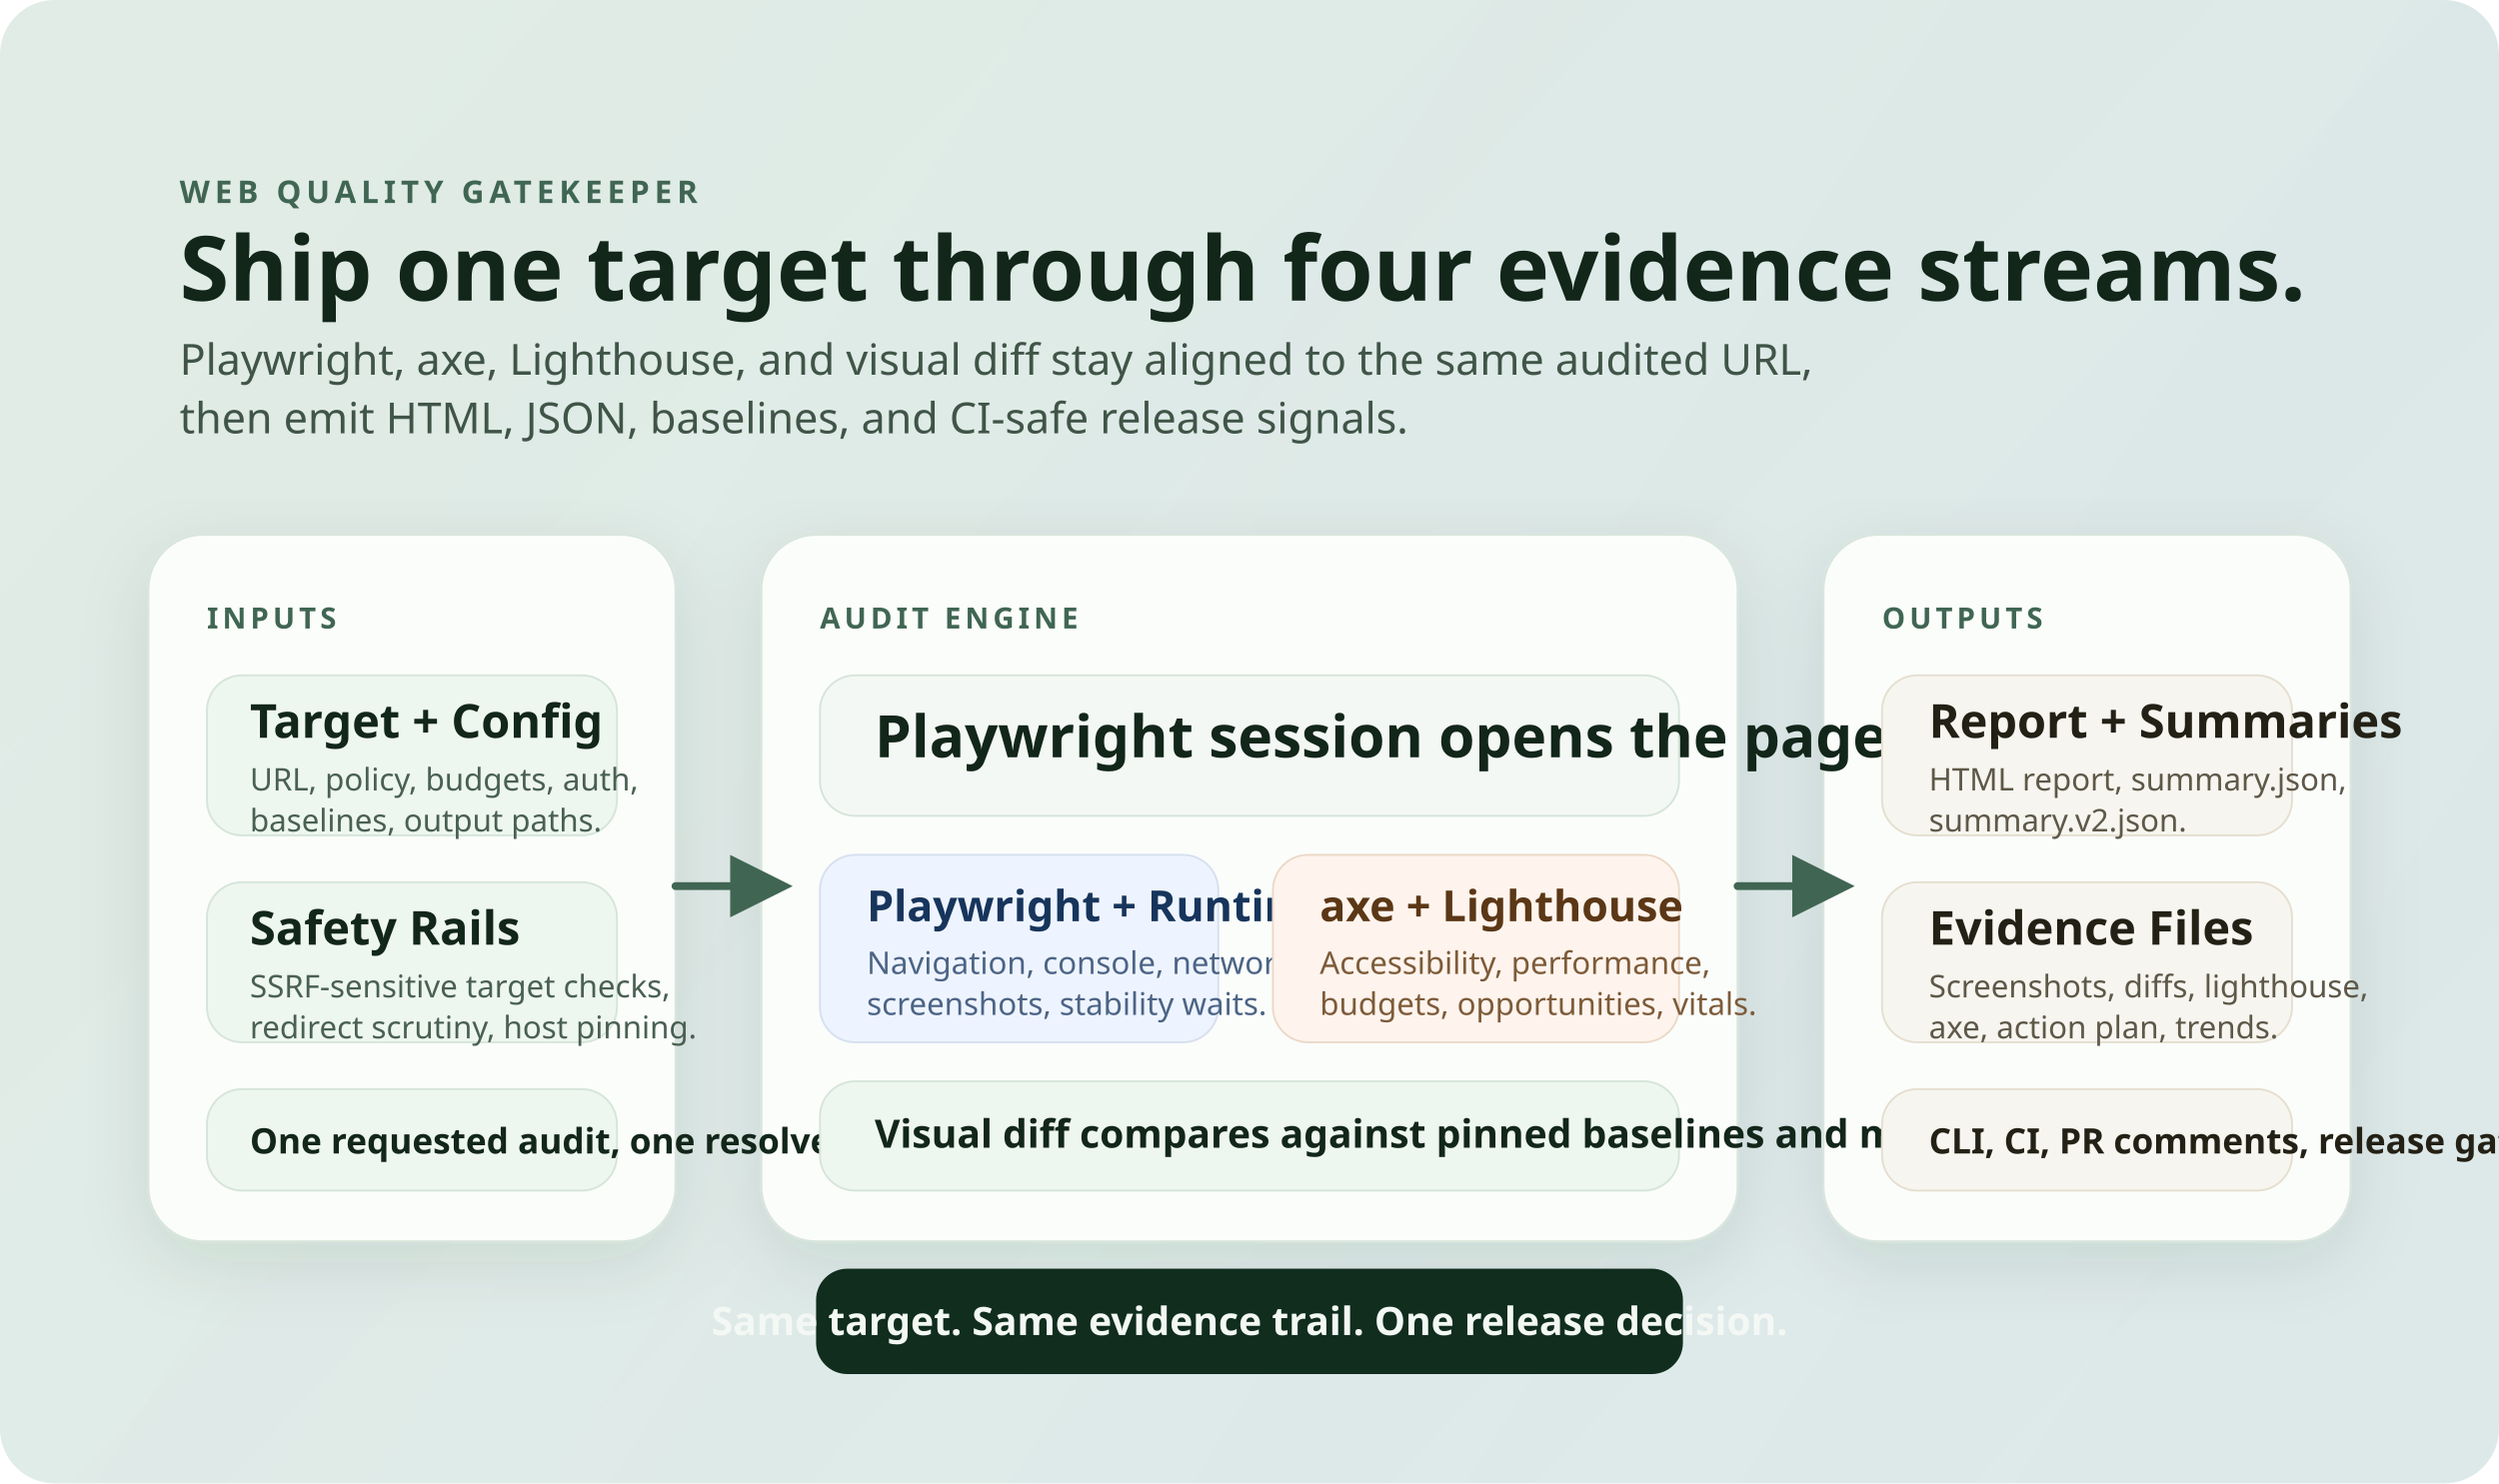
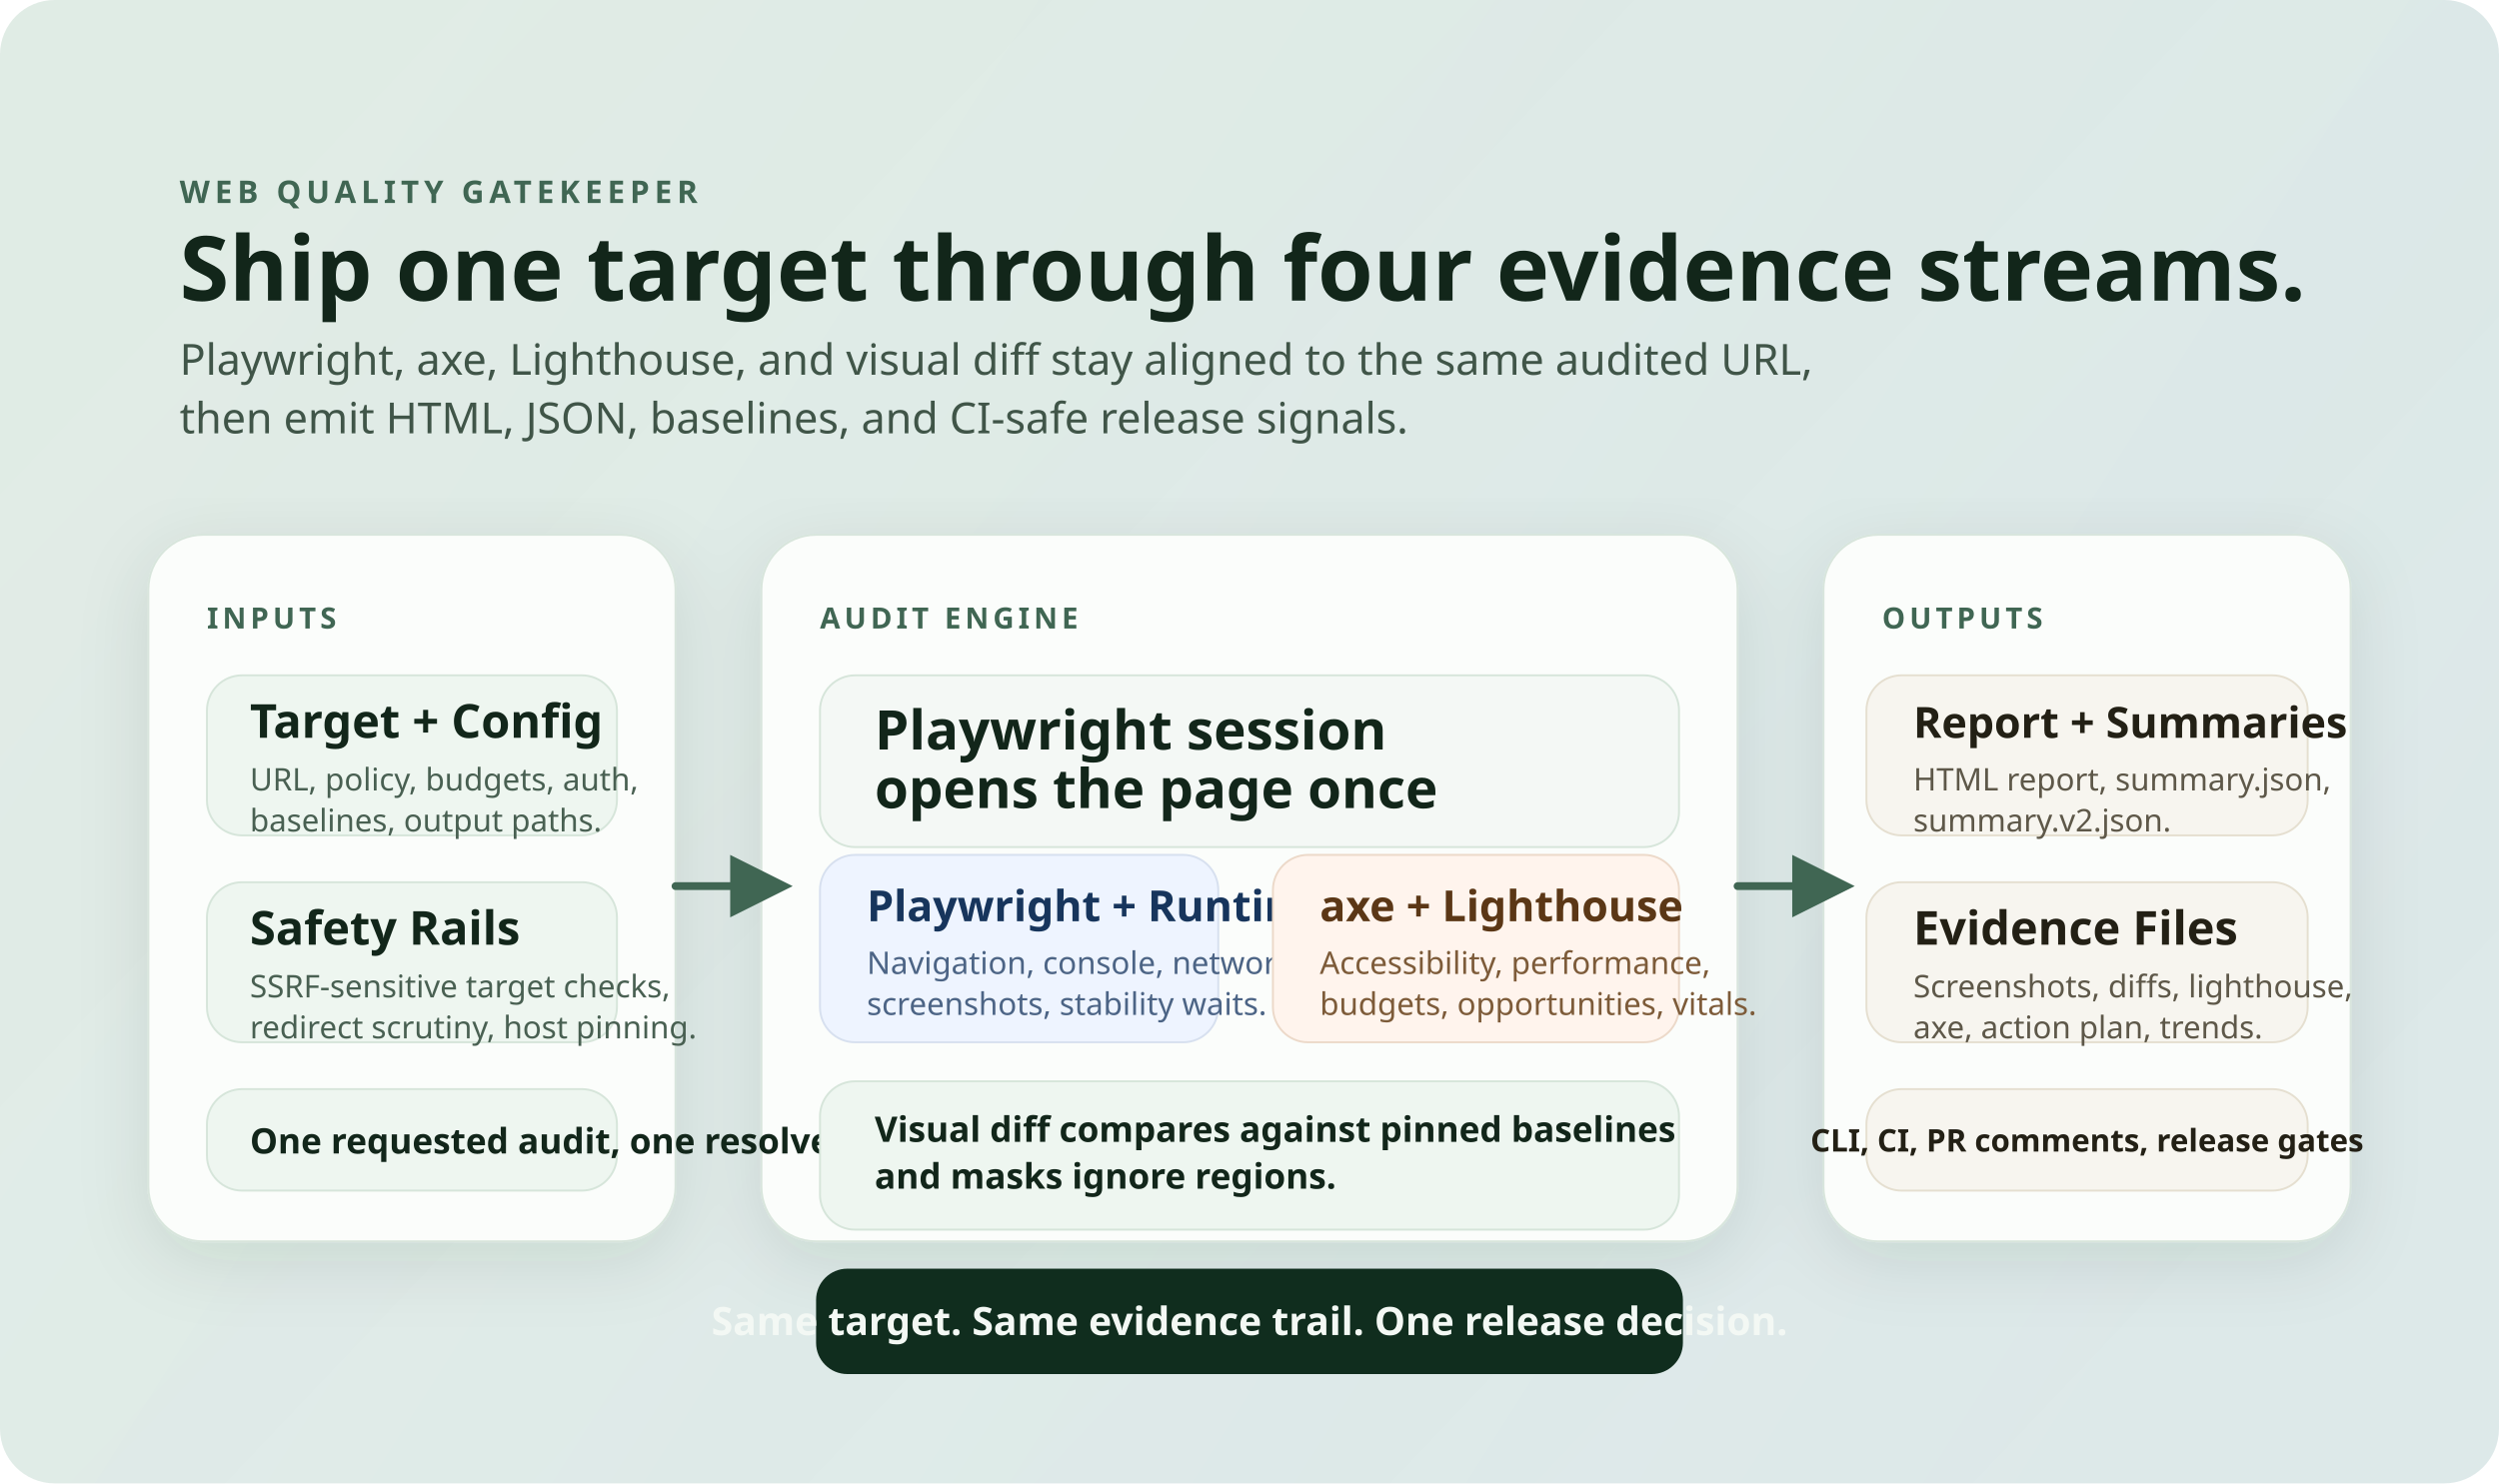
<svg xmlns="http://www.w3.org/2000/svg" viewBox="0 0 1280 760" fill="none">
  <defs>
    <linearGradient id="bg" x1="140" y1="64" x2="1140" y2="700" gradientUnits="userSpaceOnUse">
      <stop offset="0" stop-color="#f7faf7" />
      <stop offset="1" stop-color="#edf4ef" />
    </linearGradient>
    <linearGradient id="accent" x1="240" y1="0" x2="1040" y2="760" gradientUnits="userSpaceOnUse">
      <stop offset="0" stop-color="#0f6a44" stop-opacity="0.10" />
      <stop offset="1" stop-color="#215ea6" stop-opacity="0.08" />
    </linearGradient>
    <filter id="shadow" x="-8%" y="-8%" width="116%" height="124%">
      <feDropShadow dx="0" dy="10" stdDeviation="18" flood-color="#183423" flood-opacity="0.10" />
    </filter>
    <marker id="arrow" markerWidth="12" markerHeight="12" refX="6" refY="6" orient="auto-start-reverse">
      <path d="M2 2L10 6L2 10V2Z" fill="#406653" />
    </marker>
  </defs>
  <rect width="1280" height="760" rx="28" fill="url(#bg)" />
  <rect width="1280" height="760" rx="28" fill="url(#accent)" />
  <g font-family="'IBM Plex Sans','Avenir Next','Segoe UI',sans-serif" fill="#12261a">
    <text x="92" y="104" font-size="16" font-weight="700" letter-spacing="0.16em" fill="#406653">WEB QUALITY GATEKEEPER</text>
    <text x="92" y="154" font-size="46" font-weight="700">Ship one target through four evidence streams.</text>
    <text x="92" y="192" font-size="22" fill="#405548">
      Playwright, axe, Lighthouse, and visual diff stay aligned to the same audited URL,
    </text>
    <text x="92" y="222" font-size="22" fill="#405548">
      then emit HTML, JSON, baselines, and CI-safe release signals.
    </text>
  </g>
  <g filter="url(#shadow)">
    <rect x="76" y="274" width="270" height="362" rx="28" fill="#fbfdfb" stroke="#d8e5dc" />
    <rect x="390" y="274" width="500" height="362" rx="28" fill="#fbfdfb" stroke="#d8e5dc" />
    <rect x="934" y="274" width="270" height="362" rx="28" fill="#fbfdfb" stroke="#d8e5dc" />
  </g>
  <g font-family="'IBM Plex Sans','Avenir Next','Segoe UI',sans-serif">
    <text x="106" y="322" font-size="15" font-weight="700" letter-spacing="0.14em" fill="#406653">INPUTS</text>
    <text x="420" y="322" font-size="15" font-weight="700" letter-spacing="0.14em" fill="#406653">AUDIT ENGINE</text>
    <text x="964" y="322" font-size="15" font-weight="700" letter-spacing="0.14em" fill="#406653">OUTPUTS</text>
    <rect x="106" y="346" width="210" height="82" rx="18" fill="#eef6f0" stroke="#d6e5da" />
    <text x="128" y="378" font-size="24" font-weight="700" fill="#12261a">Target + Config</text>
    <text x="128" y="405" font-size="16" fill="#496052">URL, policy, budgets, auth,</text>
    <text x="128" y="426" font-size="16" fill="#496052">baselines, output paths.</text>
    <rect x="106" y="452" width="210" height="82" rx="18" fill="#eef6f0" stroke="#d6e5da" />
    <text x="128" y="484" font-size="24" font-weight="700" fill="#12261a">Safety Rails</text>
    <text x="128" y="511" font-size="16" fill="#496052">SSRF-sensitive target checks,</text>
    <text x="128" y="532" font-size="16" fill="#496052">redirect scrutiny, host pinning.</text>
    <rect x="106" y="558" width="210" height="52" rx="18" fill="#eef6f0" stroke="#d6e5da" />
    <text x="128" y="591" font-size="18" font-weight="700" fill="#12261a">One requested audit, one resolved target</text>
-     <rect x="420" y="346" width="440" height="72" rx="18" fill="#f4f8f5" stroke="#d6e5da" />
-     <text x="448" y="388" font-size="30" font-weight="700" fill="#12261a">Playwright session opens the page once</text>
+     <rect x="420" y="346" width="440" height="88" rx="18" fill="#f4f8f5" stroke="#d6e5da" />
+     <text x="448" y="384" font-size="28" font-weight="700" fill="#12261a">
+       <tspan x="448" dy="0">Playwright session</tspan>
+       <tspan x="448" dy="30">opens the page once</tspan>
+     </text>
    <rect x="420" y="438" width="204" height="96" rx="18" fill="#eef4ff" stroke="#d7e0ef" />
    <text x="444" y="472" font-size="22" font-weight="700" fill="#17355c">Playwright + Runtime</text>
    <text x="444" y="499" font-size="16" fill="#4c6485">Navigation, console, network,</text>
    <text x="444" y="520" font-size="16" fill="#4c6485">screenshots, stability waits.</text>
    <rect x="652" y="438" width="208" height="96" rx="18" fill="#fff4ed" stroke="#ecd9c9" />
    <text x="676" y="472" font-size="22" font-weight="700" fill="#5b3716">axe + Lighthouse</text>
    <text x="676" y="499" font-size="16" fill="#7d5b39">Accessibility, performance,</text>
    <text x="676" y="520" font-size="16" fill="#7d5b39">budgets, opportunities, vitals.</text>
-     <rect x="420" y="554" width="440" height="56" rx="18" fill="#eef6f0" stroke="#d6e5da" />
-     <text x="448" y="588" font-size="20" font-weight="700" fill="#12261a">Visual diff compares against pinned baselines and masks ignore regions</text>
-     <rect x="964" y="346" width="210" height="82" rx="18" fill="#f7f5ef" stroke="#e5dfd0" />
-     <text x="988" y="378" font-size="24" font-weight="700" fill="#232015">Report + Summaries</text>
-     <text x="988" y="405" font-size="16" fill="#5e5849">HTML report, summary.json,</text>
-     <text x="988" y="426" font-size="16" fill="#5e5849">summary.v2.json.</text>
-     <rect x="964" y="452" width="210" height="82" rx="18" fill="#f7f5ef" stroke="#e5dfd0" />
-     <text x="988" y="484" font-size="24" font-weight="700" fill="#232015">Evidence Files</text>
-     <text x="988" y="511" font-size="16" fill="#5e5849">Screenshots, diffs, lighthouse,</text>
-     <text x="988" y="532" font-size="16" fill="#5e5849">axe, action plan, trends.</text>
-     <rect x="964" y="558" width="210" height="52" rx="18" fill="#f7f5ef" stroke="#e5dfd0" />
-     <text x="988" y="591" font-size="18" font-weight="700" fill="#232015">CLI, CI, PR comments, release gates</text>
+     <rect x="420" y="554" width="440" height="76" rx="18" fill="#eef6f0" stroke="#d6e5da" />
+     <text x="448" y="585" font-size="18" font-weight="700" fill="#12261a">
+       <tspan x="448" dy="0">Visual diff compares against pinned baselines</tspan>
+       <tspan x="448" dy="24">and masks ignore regions.</tspan>
+     </text>
+     <rect x="956" y="346" width="226" height="82" rx="18" fill="#f7f5ef" stroke="#e5dfd0" />
+     <text x="980" y="378" font-size="22" font-weight="700" fill="#232015">Report + Summaries</text>
+     <text x="980" y="405" font-size="16" fill="#5e5849">HTML report, summary.json,</text>
+     <text x="980" y="426" font-size="16" fill="#5e5849">summary.v2.json.</text>
+     <rect x="956" y="452" width="226" height="82" rx="18" fill="#f7f5ef" stroke="#e5dfd0" />
+     <text x="980" y="484" font-size="24" font-weight="700" fill="#232015">Evidence Files</text>
+     <text x="980" y="511" font-size="16" fill="#5e5849">Screenshots, diffs, lighthouse,</text>
+     <text x="980" y="532" font-size="16" fill="#5e5849">axe, action plan, trends.</text>
+     <rect x="956" y="558" width="226" height="52" rx="18" fill="#f7f5ef" stroke="#e5dfd0" />
+     <text x="1069" y="590" text-anchor="middle" font-size="16" font-weight="700" fill="#232015">
+       CLI, CI, PR comments, release gates
+     </text>
  </g>
  <g stroke="#406653" stroke-width="4" stroke-linecap="round" marker-end="url(#arrow)">
    <path d="M346 454H390" />
    <path d="M890 454H934" />
  </g>
  <g font-family="'IBM Plex Sans','Avenir Next','Segoe UI',sans-serif">
    <rect x="418" y="650" width="444" height="54" rx="16" fill="#102d1e" />
    <text x="640" y="684" text-anchor="middle" font-size="20" font-weight="700" fill="#f3f8f4">
      Same target. Same evidence trail. One release decision.
    </text>
  </g>
</svg>
